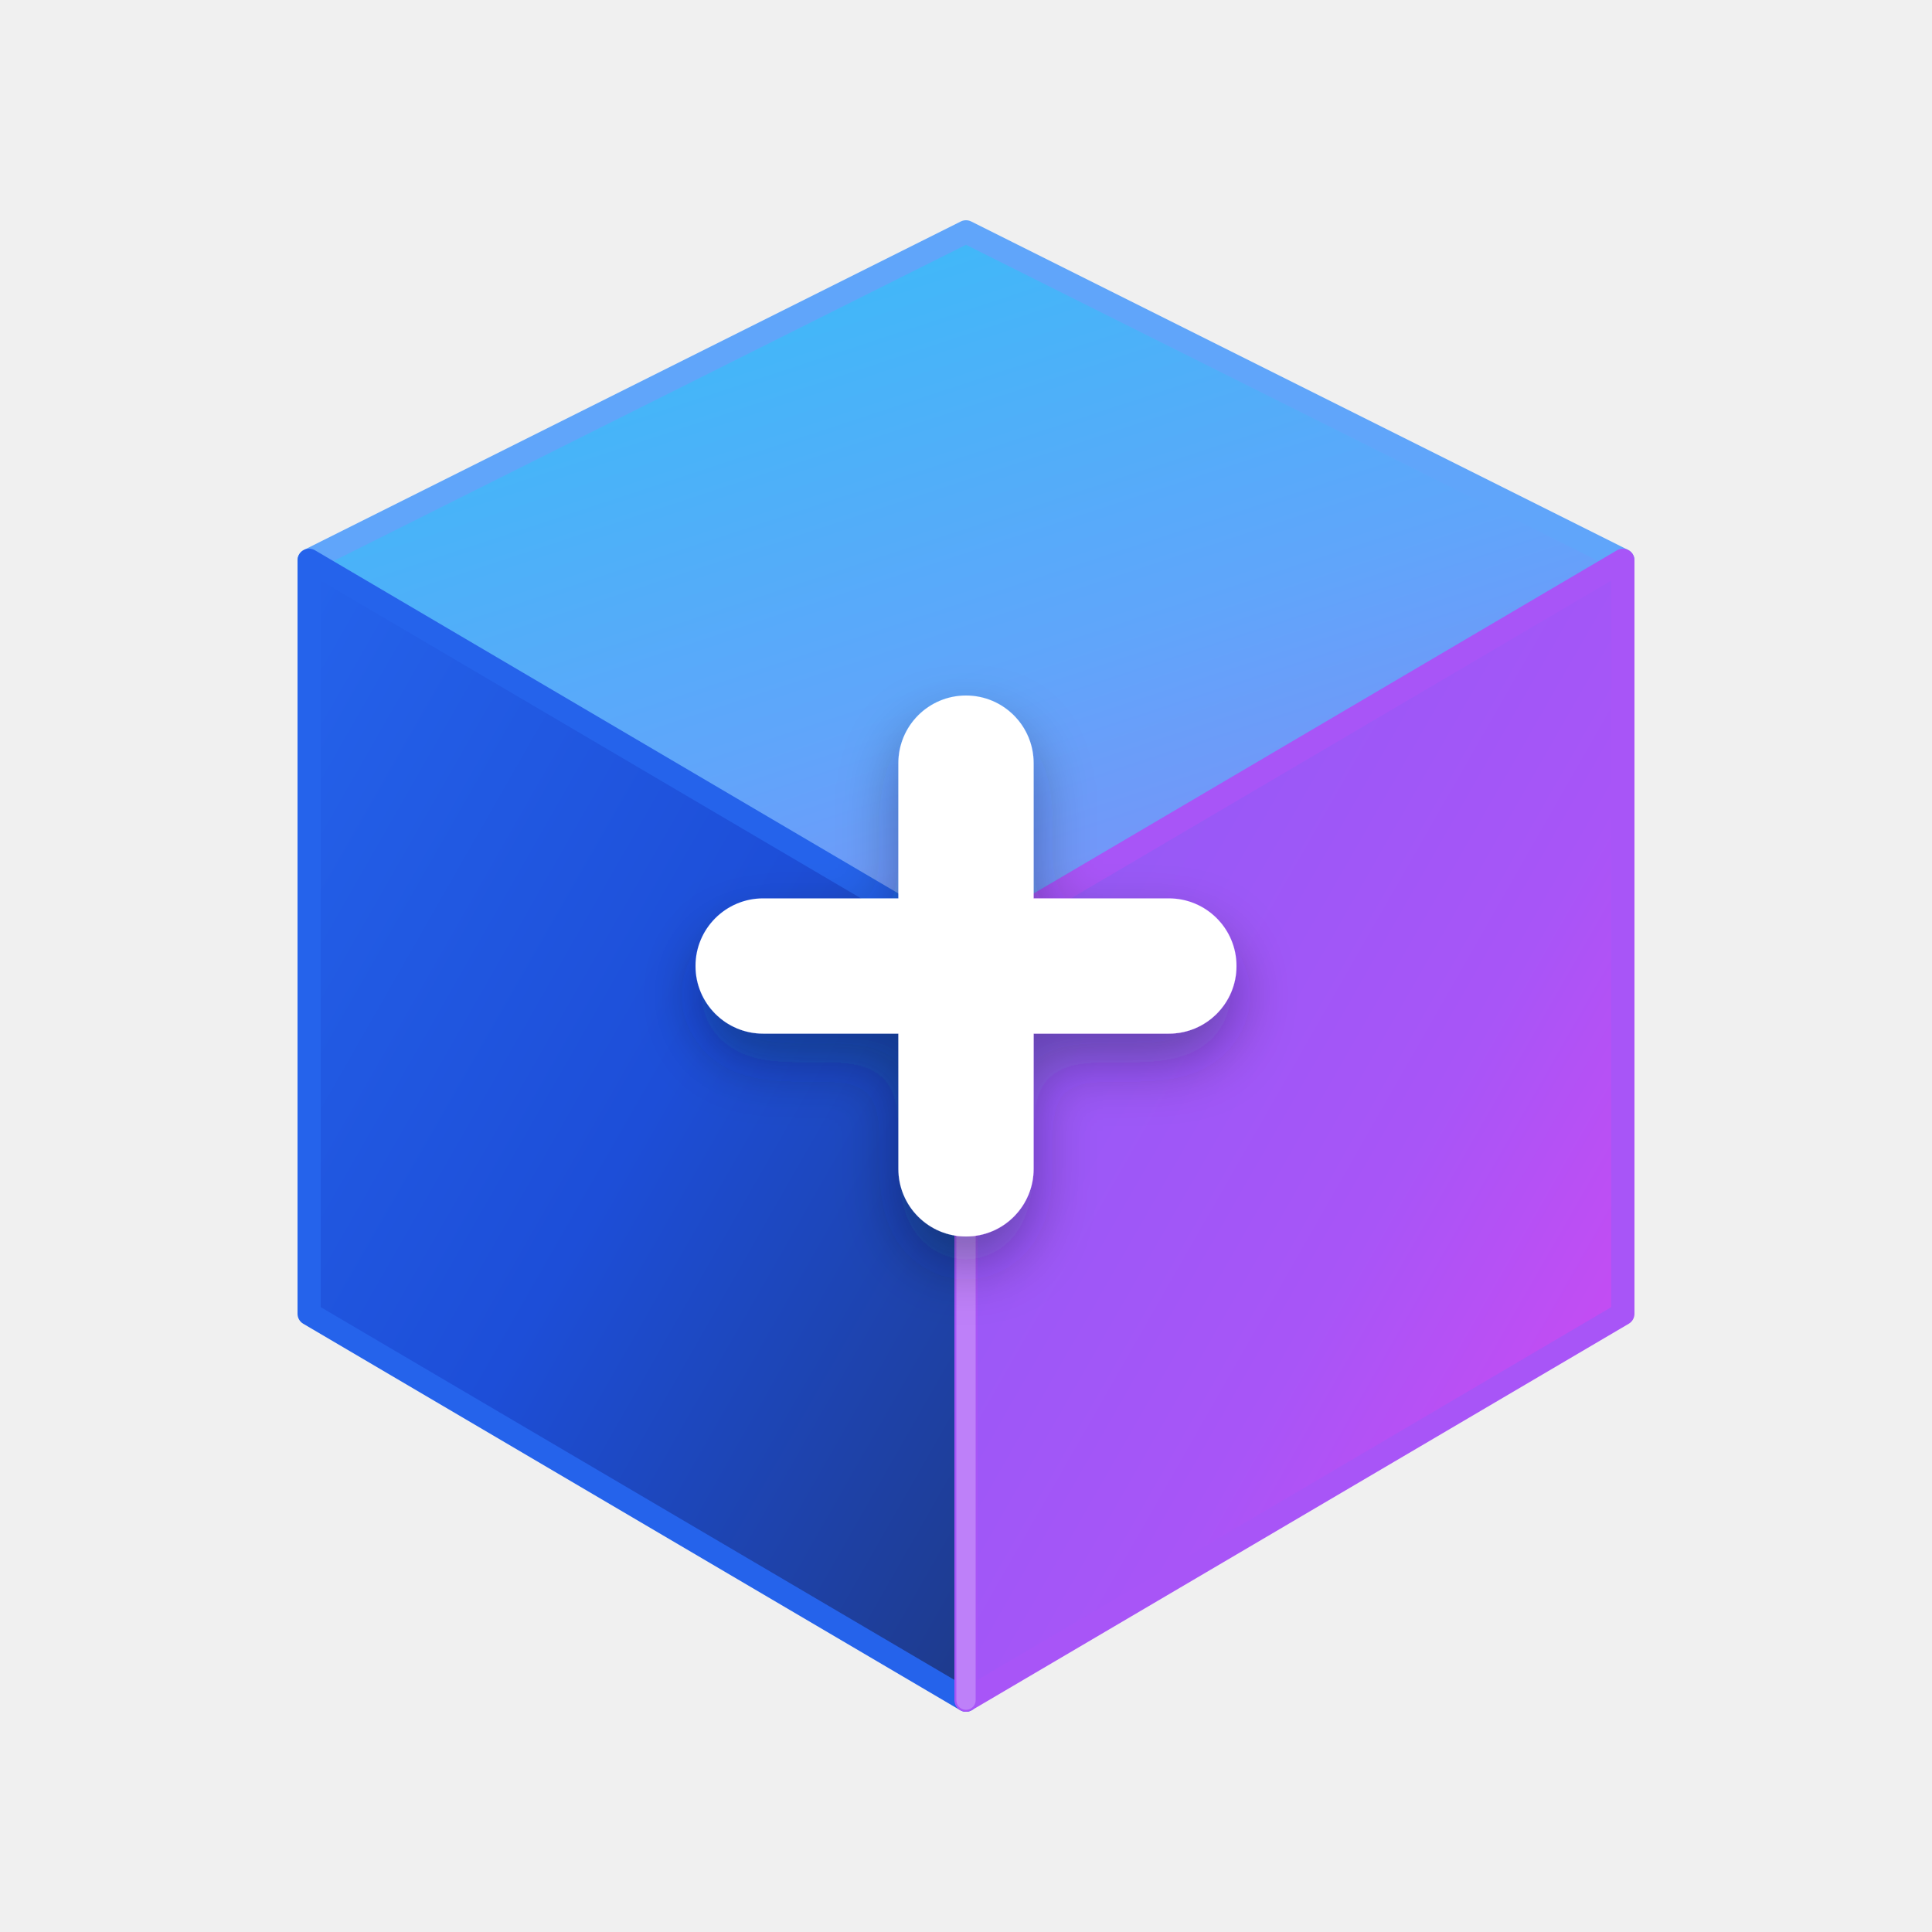
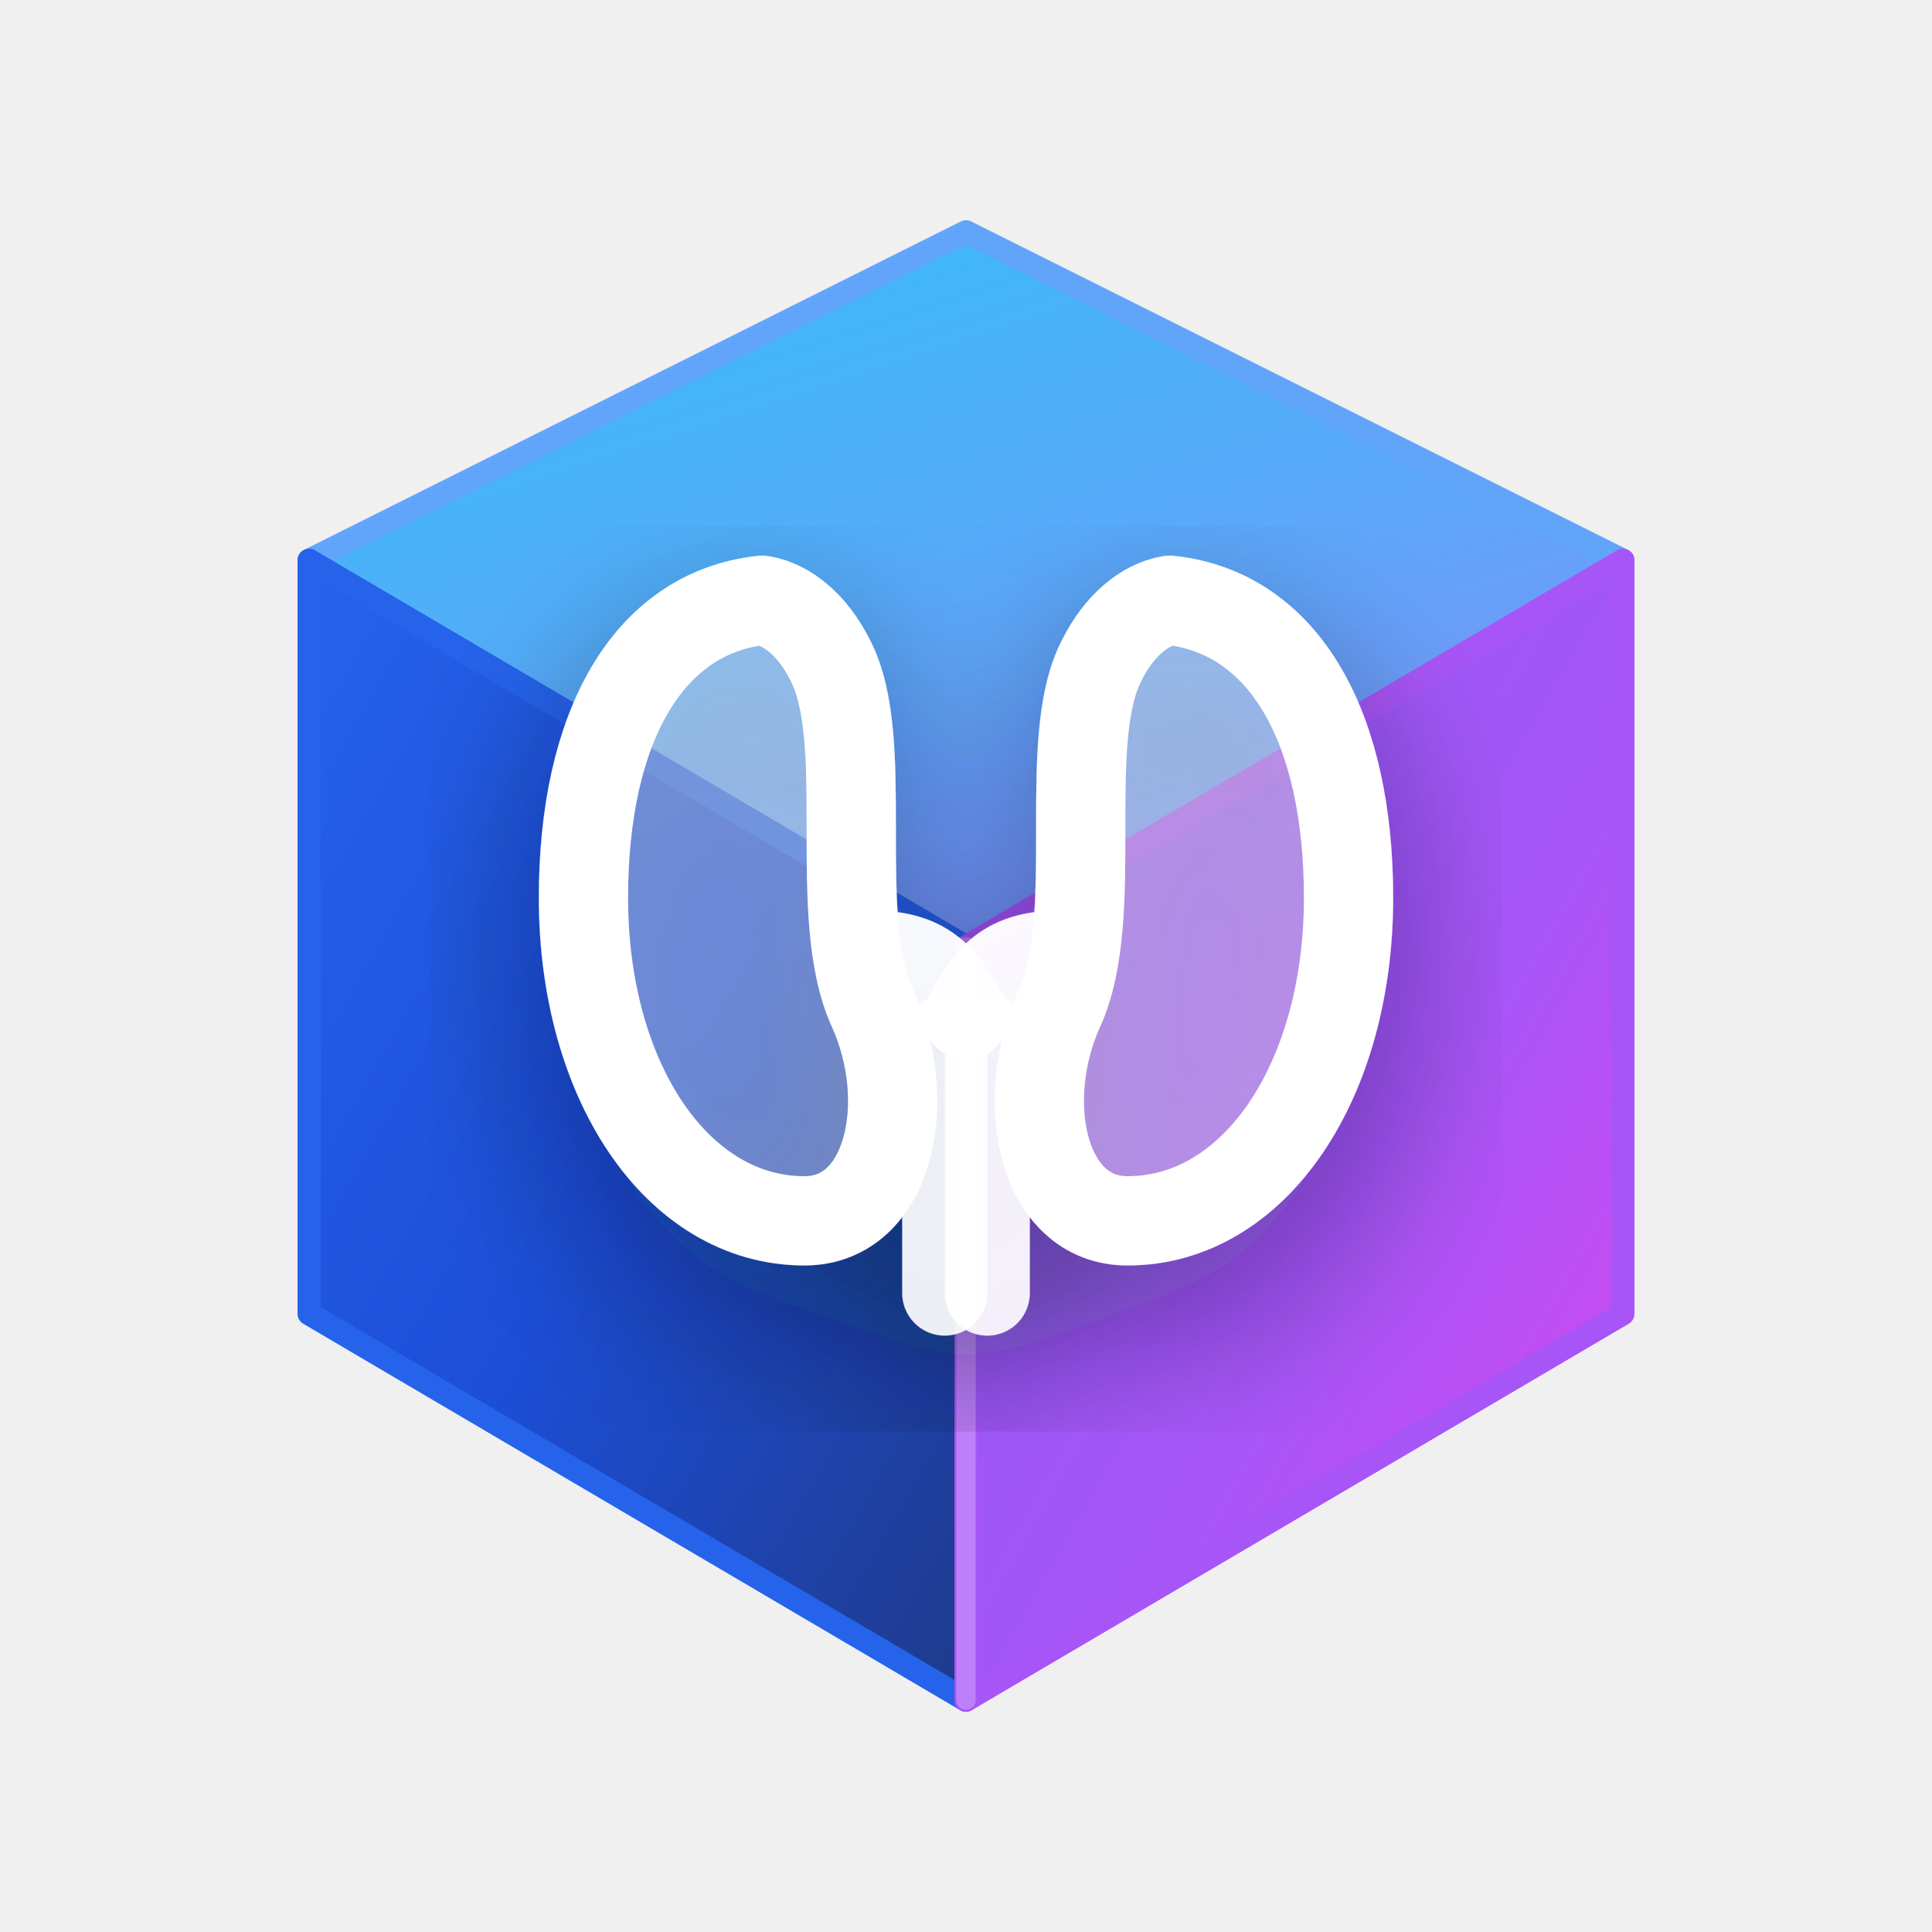
<svg xmlns="http://www.w3.org/2000/svg" width="48" height="48" viewBox="0 0 100 100" fill="none">
  <defs>
    <linearGradient id="favTopGrad" x1="20%" y1="0%" x2="80%" y2="100%">
      <stop offset="0%" stop-color="#38bdf8" />
      <stop offset="60%" stop-color="#60a5fa" />
      <stop offset="100%" stop-color="#818cf8" />
    </linearGradient>
    <linearGradient id="favLeftGrad" x1="0%" y1="0%" x2="100%" y2="100%">
      <stop offset="0%" stop-color="#2563eb" />
      <stop offset="50%" stop-color="#1d4ed8" />
      <stop offset="100%" stop-color="#1e3a8a" />
    </linearGradient>
    <linearGradient id="favRightGrad" x1="0%" y1="0%" x2="100%" y2="100%">
      <stop offset="0%" stop-color="#8b5cf6" />
      <stop offset="60%" stop-color="#a855f7" />
      <stop offset="100%" stop-color="#d946ef" />
    </linearGradient>
-     <filter id="favCrossGlow" x="-20%" y="-20%" width="140%" height="140%">
-       <feDropShadow dx="0" dy="1.5" stdDeviation="1.5" flood-color="#0f172a" flood-opacity="0.35" />
+     <filter id="favNefroGlow" x="-20%" y="-20%" width="140%" height="140%">
+       <feDropShadow dx="0" dy="1.5" stdDeviation="1.8" flood-color="#0f172a" flood-opacity="0.45" />
    </filter>
  </defs>
  <g stroke-linejoin="round" stroke-linecap="round">
    <path d="M 50 12 L 84 29 L 50 49 L 16 29 Z" fill="url(#favTopGrad)" stroke="#60a5fa" stroke-width="1.2" />
    <path d="M 16 29 L 50 49 L 50 88 L 16 68 Z" fill="url(#favLeftGrad)" stroke="#2563eb" stroke-width="1.2" />
    <path d="M 50 49 L 84 29 L 84 68 L 50 88 Z" fill="url(#favRightGrad)" stroke="#a855f7" stroke-width="1.2" />
    <line x1="50" y1="49" x2="50" y2="88" stroke="#ffffff" stroke-width="1" stroke-opacity="0.25" />
  </g>
-   <g filter="url(#favCrossGlow)">
-     <rect x="36" y="46.5" width="28" height="7" rx="3.5" fill="#ffffff" />
-     <rect x="46.5" y="36" width="7" height="28" rx="3.5" fill="#ffffff" />
+   <g filter="url(#favNefroGlow)" transform="translate(50, 49) scale(2.2) translate(-12, -12.35)">
+     <path d="M7.2 4.2C4.5 4.5 3 7.2 3 11.2C3 15.5 5.2 18.8 8.2 18.8C10.2 18.8 10.8 16 9.8 13.8C8.8 11.6 9.8 7.5 8.8 5.6C8.4 4.8 7.8 4.3 7.2 4.2Z" fill="rgba(255,255,255,0.28)" stroke="#ffffff" stroke-width="2.1" stroke-linecap="round" stroke-linejoin="round" />
+     <path d="M16.8 4.2C19.5 4.5 21 7.2 21 11.2C21 15.5 18.8 18.8 15.8 18.8C13.8 18.8 13.2 16 14.2 13.8C15.2 11.6 14.2 7.5 15.2 5.6C15.6 4.8 16.2 4.3 16.8 4.2Z" fill="rgba(255,255,255,0.28)" stroke="#ffffff" stroke-width="2.1" stroke-linecap="round" stroke-linejoin="round" />
+     <path d="M9.8 12.5C11 12.5 11.5 13 12 14" stroke="#ffffff" stroke-width="2.0" stroke-linecap="round" opacity="0.95" />
+     <path d="M14.2 12.5C13 12.5 12.5 13 12 14" stroke="#ffffff" stroke-width="2.0" stroke-linecap="round" opacity="0.95" />
+     <path d="M11.5 14.5V20.5" stroke="#ffffff" stroke-width="2.0" stroke-linecap="round" opacity="0.9" />
+     <path d="M12.5 14.5V20.5" stroke="#ffffff" stroke-width="2.0" stroke-linecap="round" opacity="0.9" />
  </g>
</svg>
